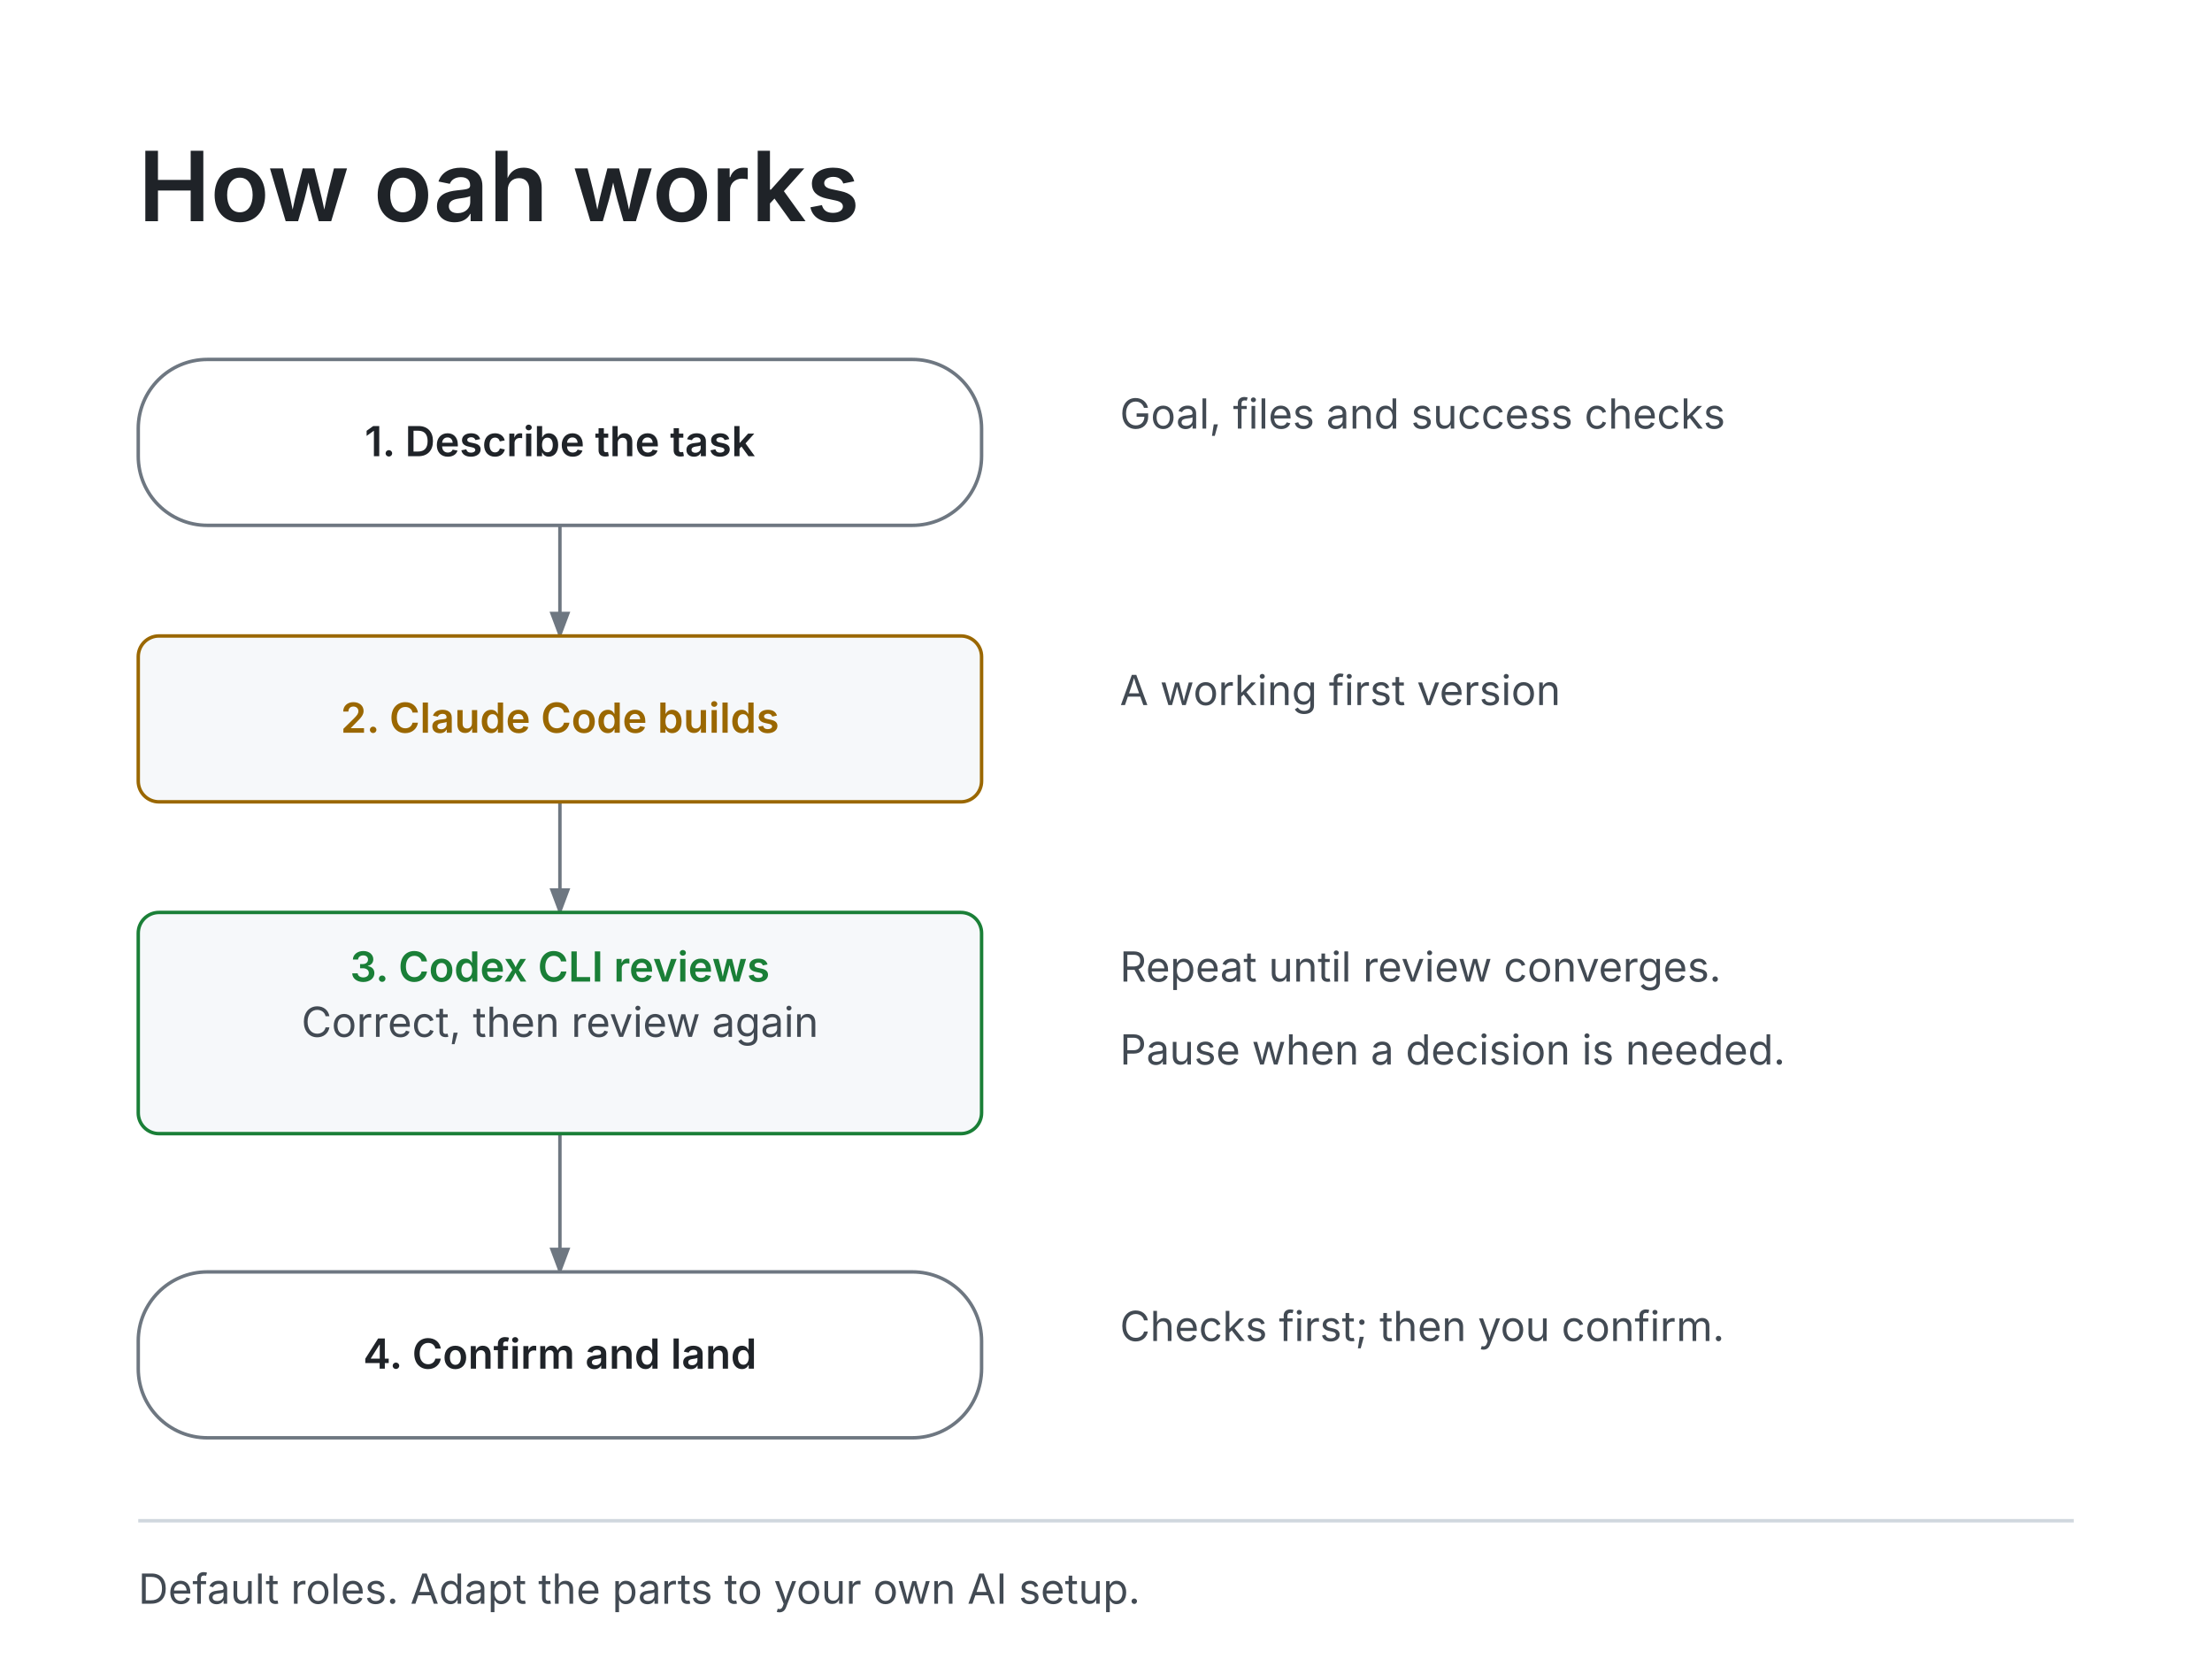
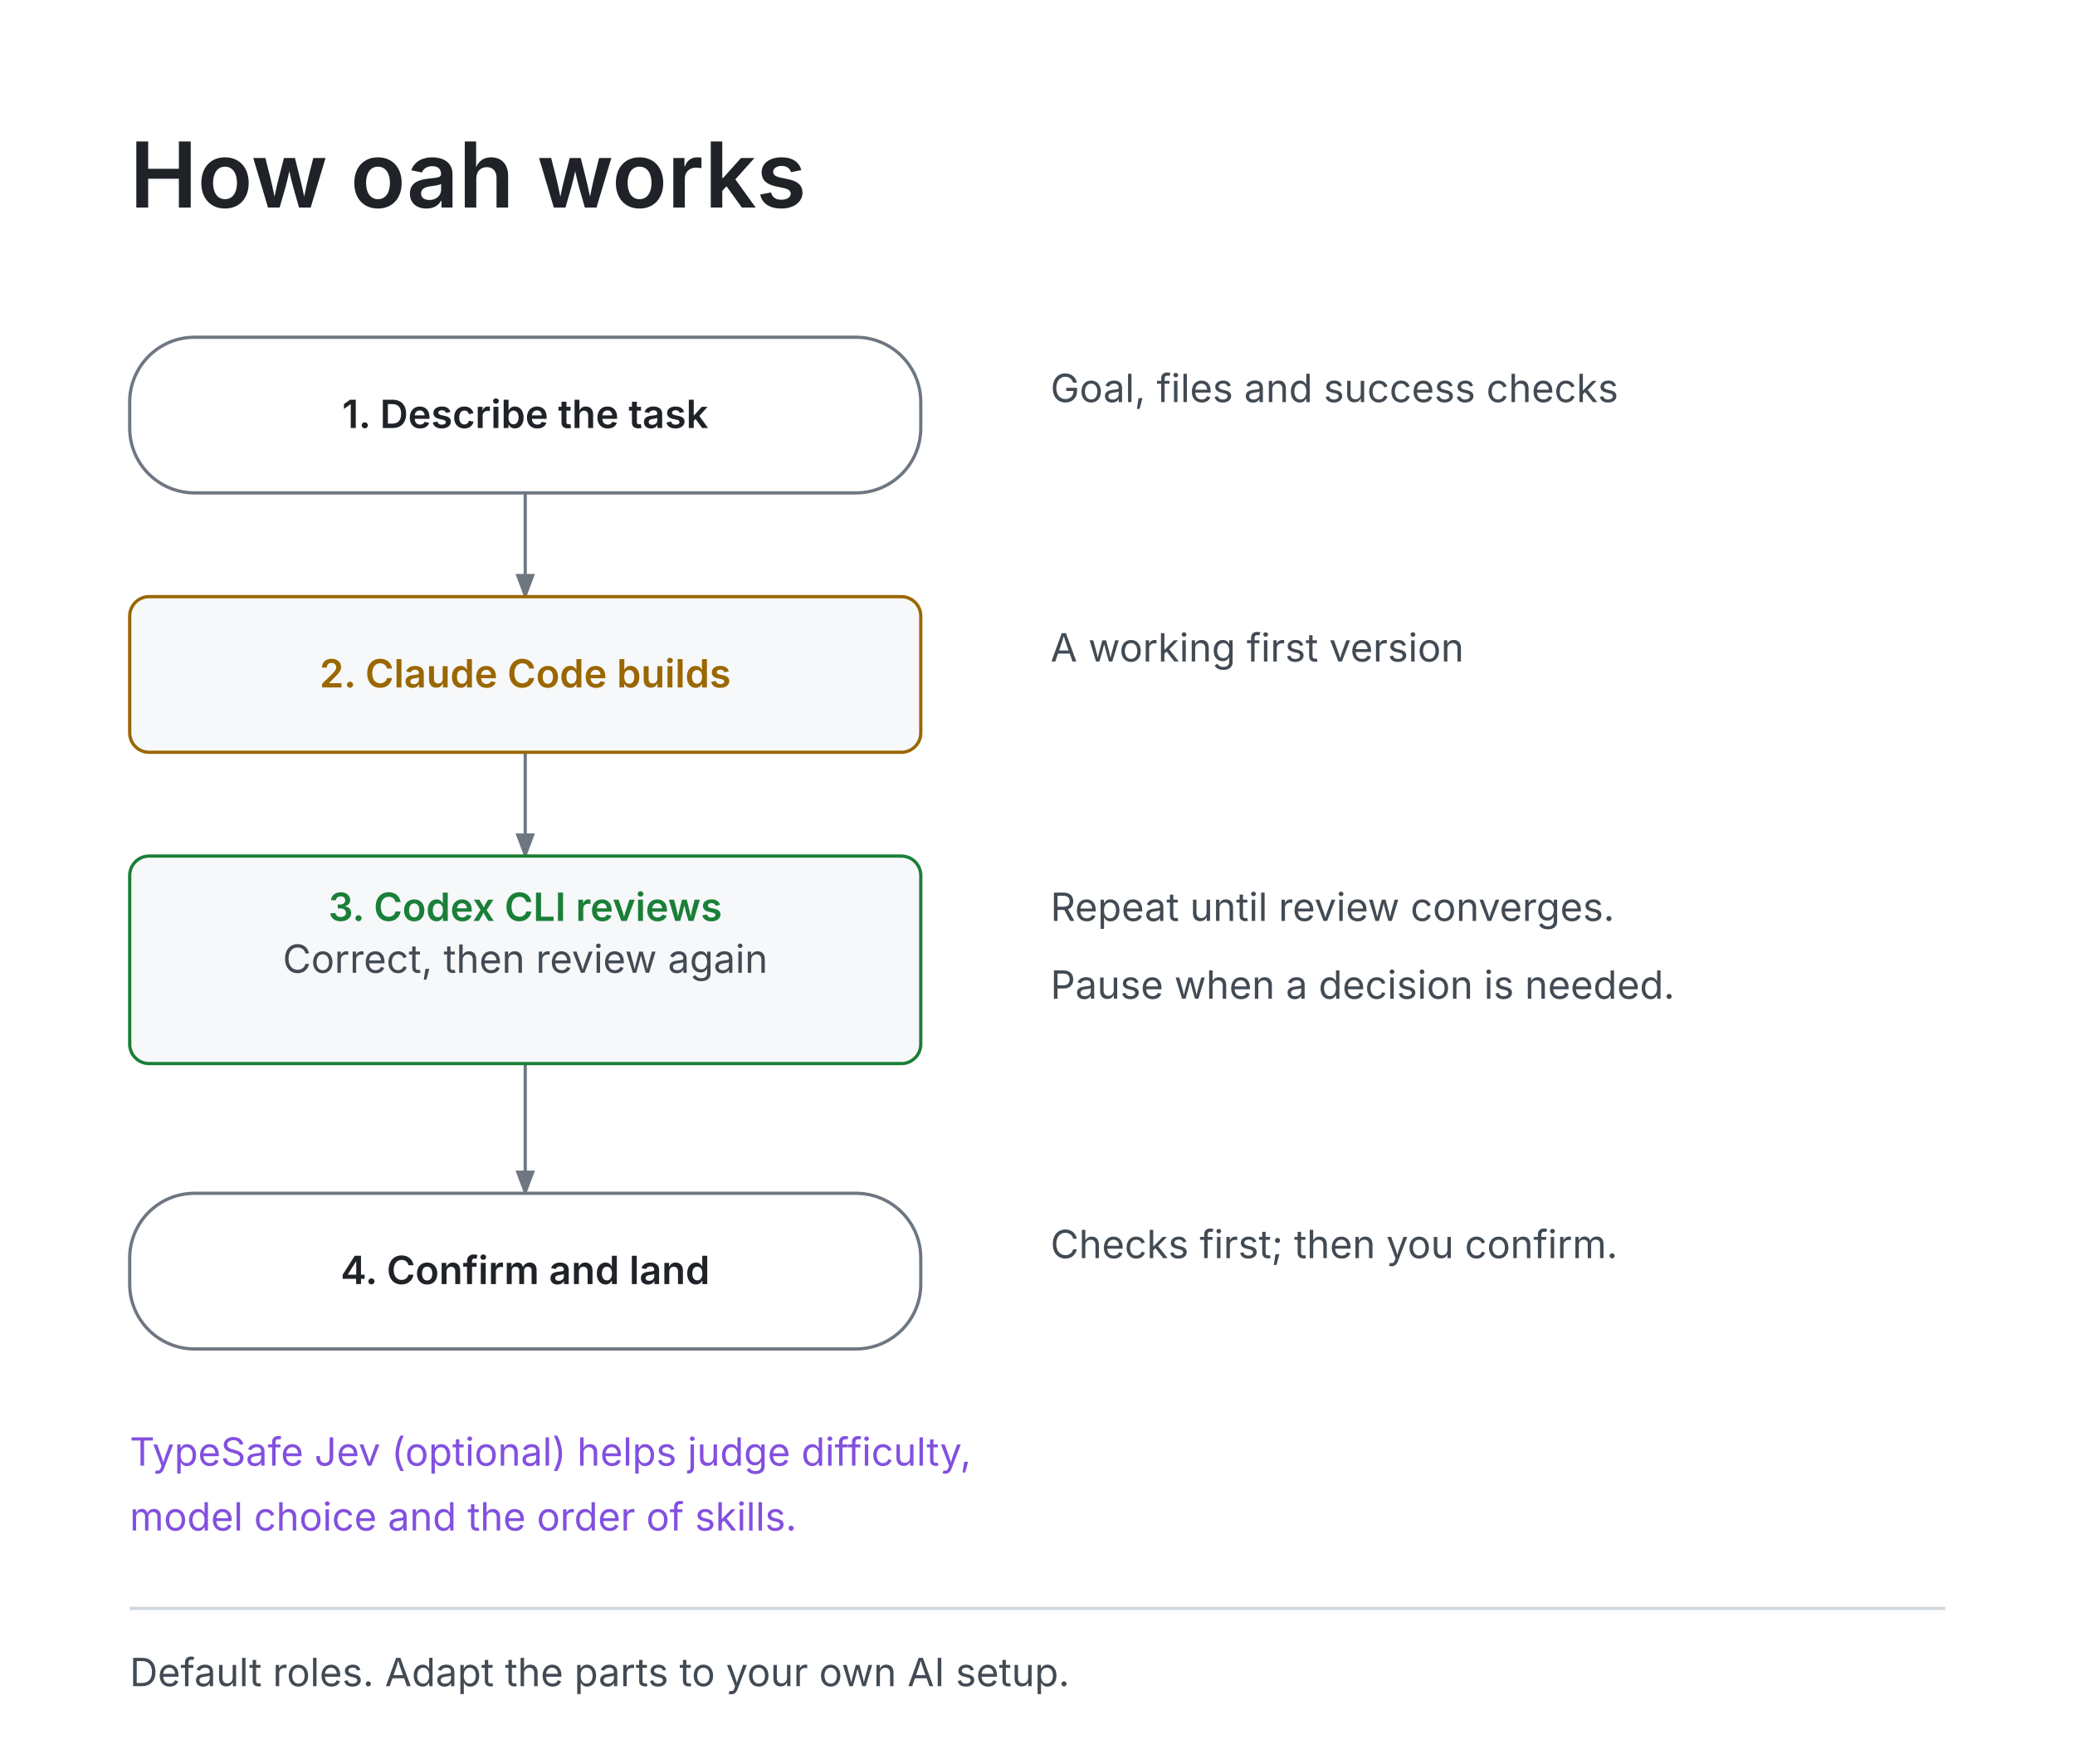
- <svg xmlns="http://www.w3.org/2000/svg" viewBox="0 0 640 480" role="img" aria-labelledby="how-it-works-light-title how-it-works-light-desc" id="how-it-works-light-root">
+ <svg xmlns="http://www.w3.org/2000/svg" viewBox="0 0 640 544" role="img" aria-labelledby="how-it-works-light-title how-it-works-light-desc" id="how-it-works-light-root">
  <defs>
    <style>#how-it-works-light-root { font-family: system-ui, -apple-system, "Segoe UI", sans-serif; color: #1f2328; }
      #how-it-works-light-root .diagram-container { width: 100%; overflow-x: auto; }
      #how-it-works-light-root .title { font-size: 28px; font-weight: 600; }
      #how-it-works-light-root .group { font-size: 14px; font-weight: 600; }
      #how-it-works-light-root .node { font-size: 12px; font-weight: 600; }
      #how-it-works-light-root .label { font-size: 12px; font-weight: 400; }
      #how-it-works-light-root .mono { font-family: ui-monospace, "SFMono-Regular", Consolas, monospace; font-size: 8px; }
      #how-it-works-light-root .arrow-label { font-family: ui-monospace, "SFMono-Regular", Consolas, monospace; font-size: 8px; font-weight: 400; }
      @media print {
#how-it-works-light-root .diagram-container { overflow-x: visible; }
}</style>
    <marker id="how-it-works-light-arrow" markerWidth="8" markerHeight="6" refX="7" refY="3" orient="auto">
      <polygon points="0 0, 8 3, 0 6" fill="#6e7781" />
    </marker>
    <marker id="how-it-works-light-arrow-accent" markerWidth="8" markerHeight="6" refX="7" refY="3" orient="auto">
      <polygon points="0 0, 8 3, 0 6" fill="#1a7f37" />
    </marker>
    <marker id="how-it-works-light-arrow-link" markerWidth="8" markerHeight="6" refX="7" refY="3" orient="auto">
      <polygon points="0 0, 8 3, 0 6" fill="#0969da" />
    </marker>
  </defs>
-   <rect x="0" y="0" width="640" height="480" rx="0" fill="#ffffff" />
+   <rect x="0" y="0" width="640" height="544" rx="0" fill="#ffffff" />
  <text x="40" y="64" class="title" text-anchor="start" fill="#1f2328">How oah works</text>
  <line x1="162" y1="152" x2="162" y2="184" stroke="#6e7781" stroke-width="1" marker-end="url(#how-it-works-light-arrow)" />
  <line x1="162" y1="232" x2="162" y2="264" stroke="#6e7781" stroke-width="1" marker-end="url(#how-it-works-light-arrow)" />
  <line x1="162" y1="328" x2="162" y2="368" stroke="#6e7781" stroke-width="1" marker-end="url(#how-it-works-light-arrow)" />
  <rect x="40" y="104" width="244" height="48" rx="20" fill="#ffffff" stroke="#6e7781" stroke-width="1" />
  <text x="162.0" y="132.0" class="node" text-anchor="middle" fill="#1f2328">1. Describe the task</text>
  <rect x="40" y="184" width="244" height="48" rx="6" fill="#f6f8fa" stroke="#9a6700" stroke-width="1" />
  <text x="162.0" y="212.0" class="node" text-anchor="middle" fill="#9a6700">2. Claude Code builds</text>
  <rect x="40" y="264" width="244" height="64" rx="6" fill="#f6f8fa" stroke="#1a7f37" stroke-width="1" />
  <text x="162.0" y="284" class="node" text-anchor="middle" fill="#1a7f37">3. Codex CLI reviews</text>
  <text x="162.0" y="300" class="label" text-anchor="middle" fill="#424a53">Correct, then review again</text>
  <rect x="40" y="368" width="244" height="48" rx="20" fill="#ffffff" stroke="#6e7781" stroke-width="1" />
  <text x="162.0" y="396.0" class="node" text-anchor="middle" fill="#1f2328">4. Confirm and land</text>
  <text x="324" y="124" class="label" text-anchor="start" fill="#424a53">Goal, files and success checks</text>
  <text x="324" y="204" class="label" text-anchor="start" fill="#424a53">A working first version</text>
  <text x="324" y="284" class="label" text-anchor="start" fill="#424a53">Repeat until review converges.</text>
  <text x="324" y="308" class="label" text-anchor="start" fill="#424a53">Pause when a decision is needed.</text>
  <text x="324" y="388" class="label" text-anchor="start" fill="#424a53">Checks first; then you confirm.</text>
-   <line x1="40" y1="440" x2="600" y2="440" stroke="#d0d7de" stroke-width="1" />
-   <text x="40" y="464" class="label" text-anchor="start" fill="#424a53">Default roles. Adapt the parts to your own AI setup.</text>
+   <text x="40" y="452" class="label" text-anchor="start" fill="#8250df">TypeSafe Jev (optional) helps judge difficulty,</text>
+   <text x="40" y="472" class="label" text-anchor="start" fill="#8250df">model choice and the order of skills.</text>
+   <line x1="40" y1="496" x2="600" y2="496" stroke="#d0d7de" stroke-width="1" />
+   <text x="40" y="520" class="label" text-anchor="start" fill="#424a53">Default roles. Adapt the parts to your own AI setup.</text>
</svg>
